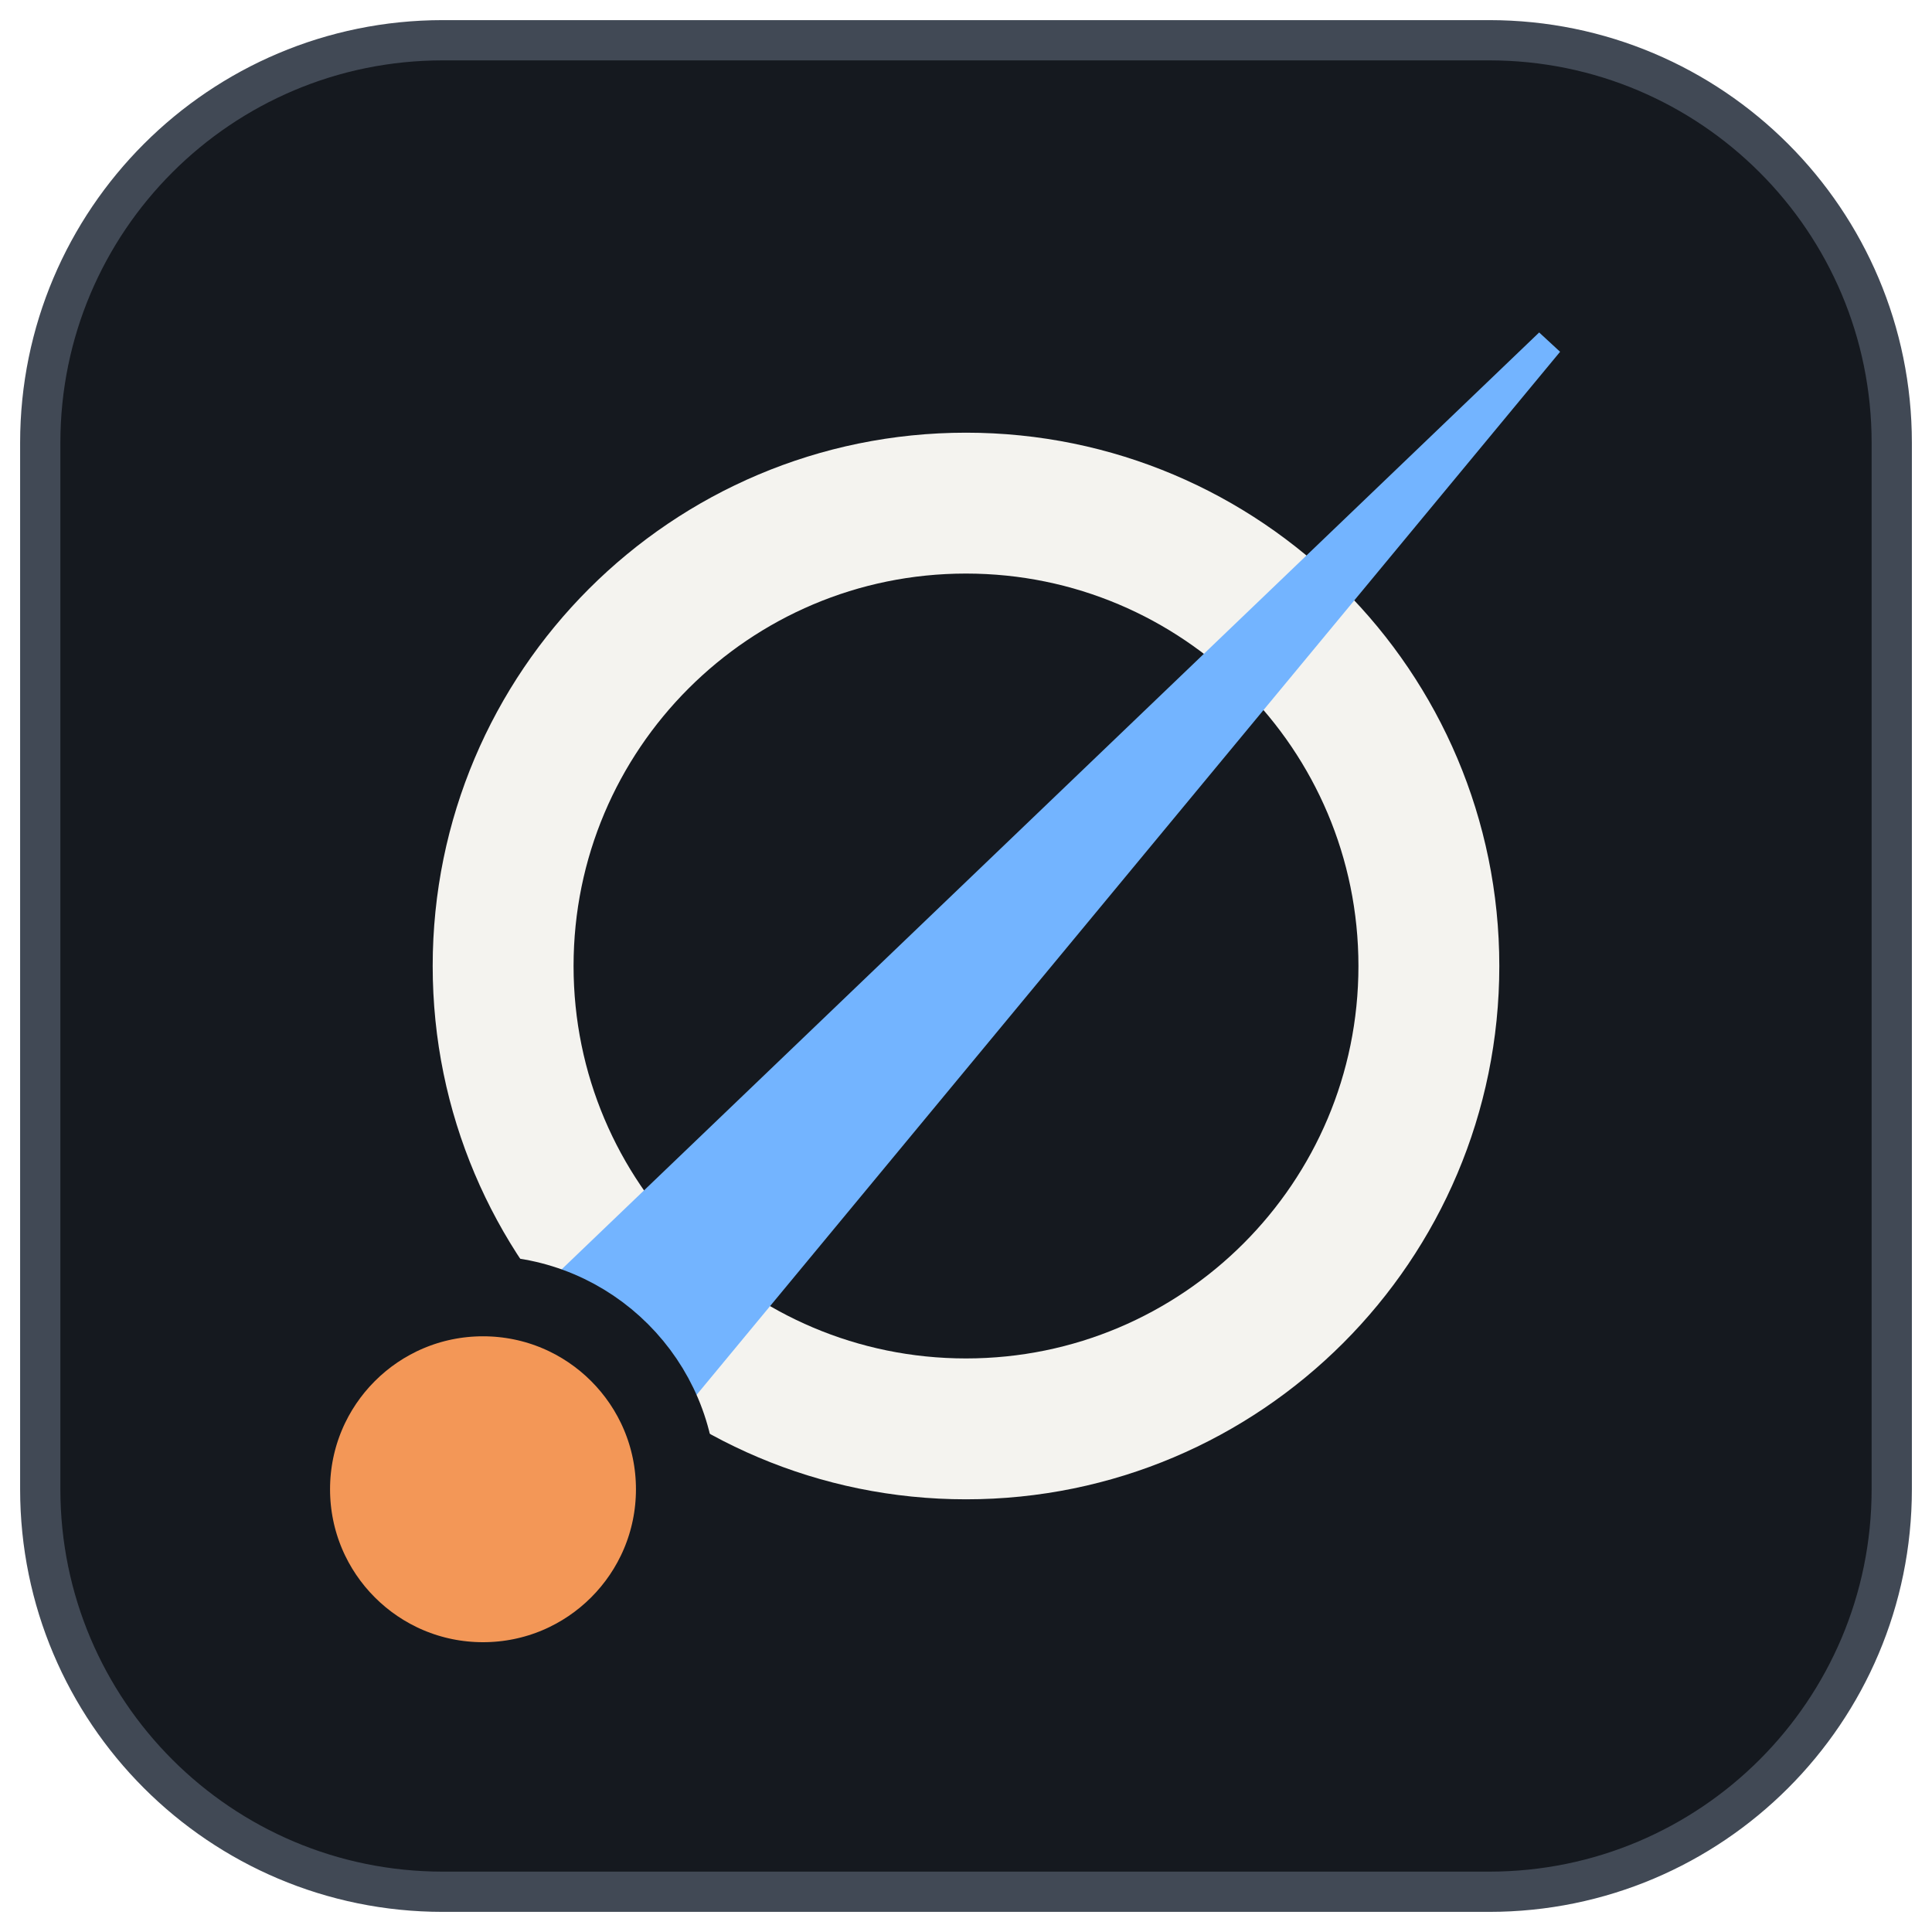
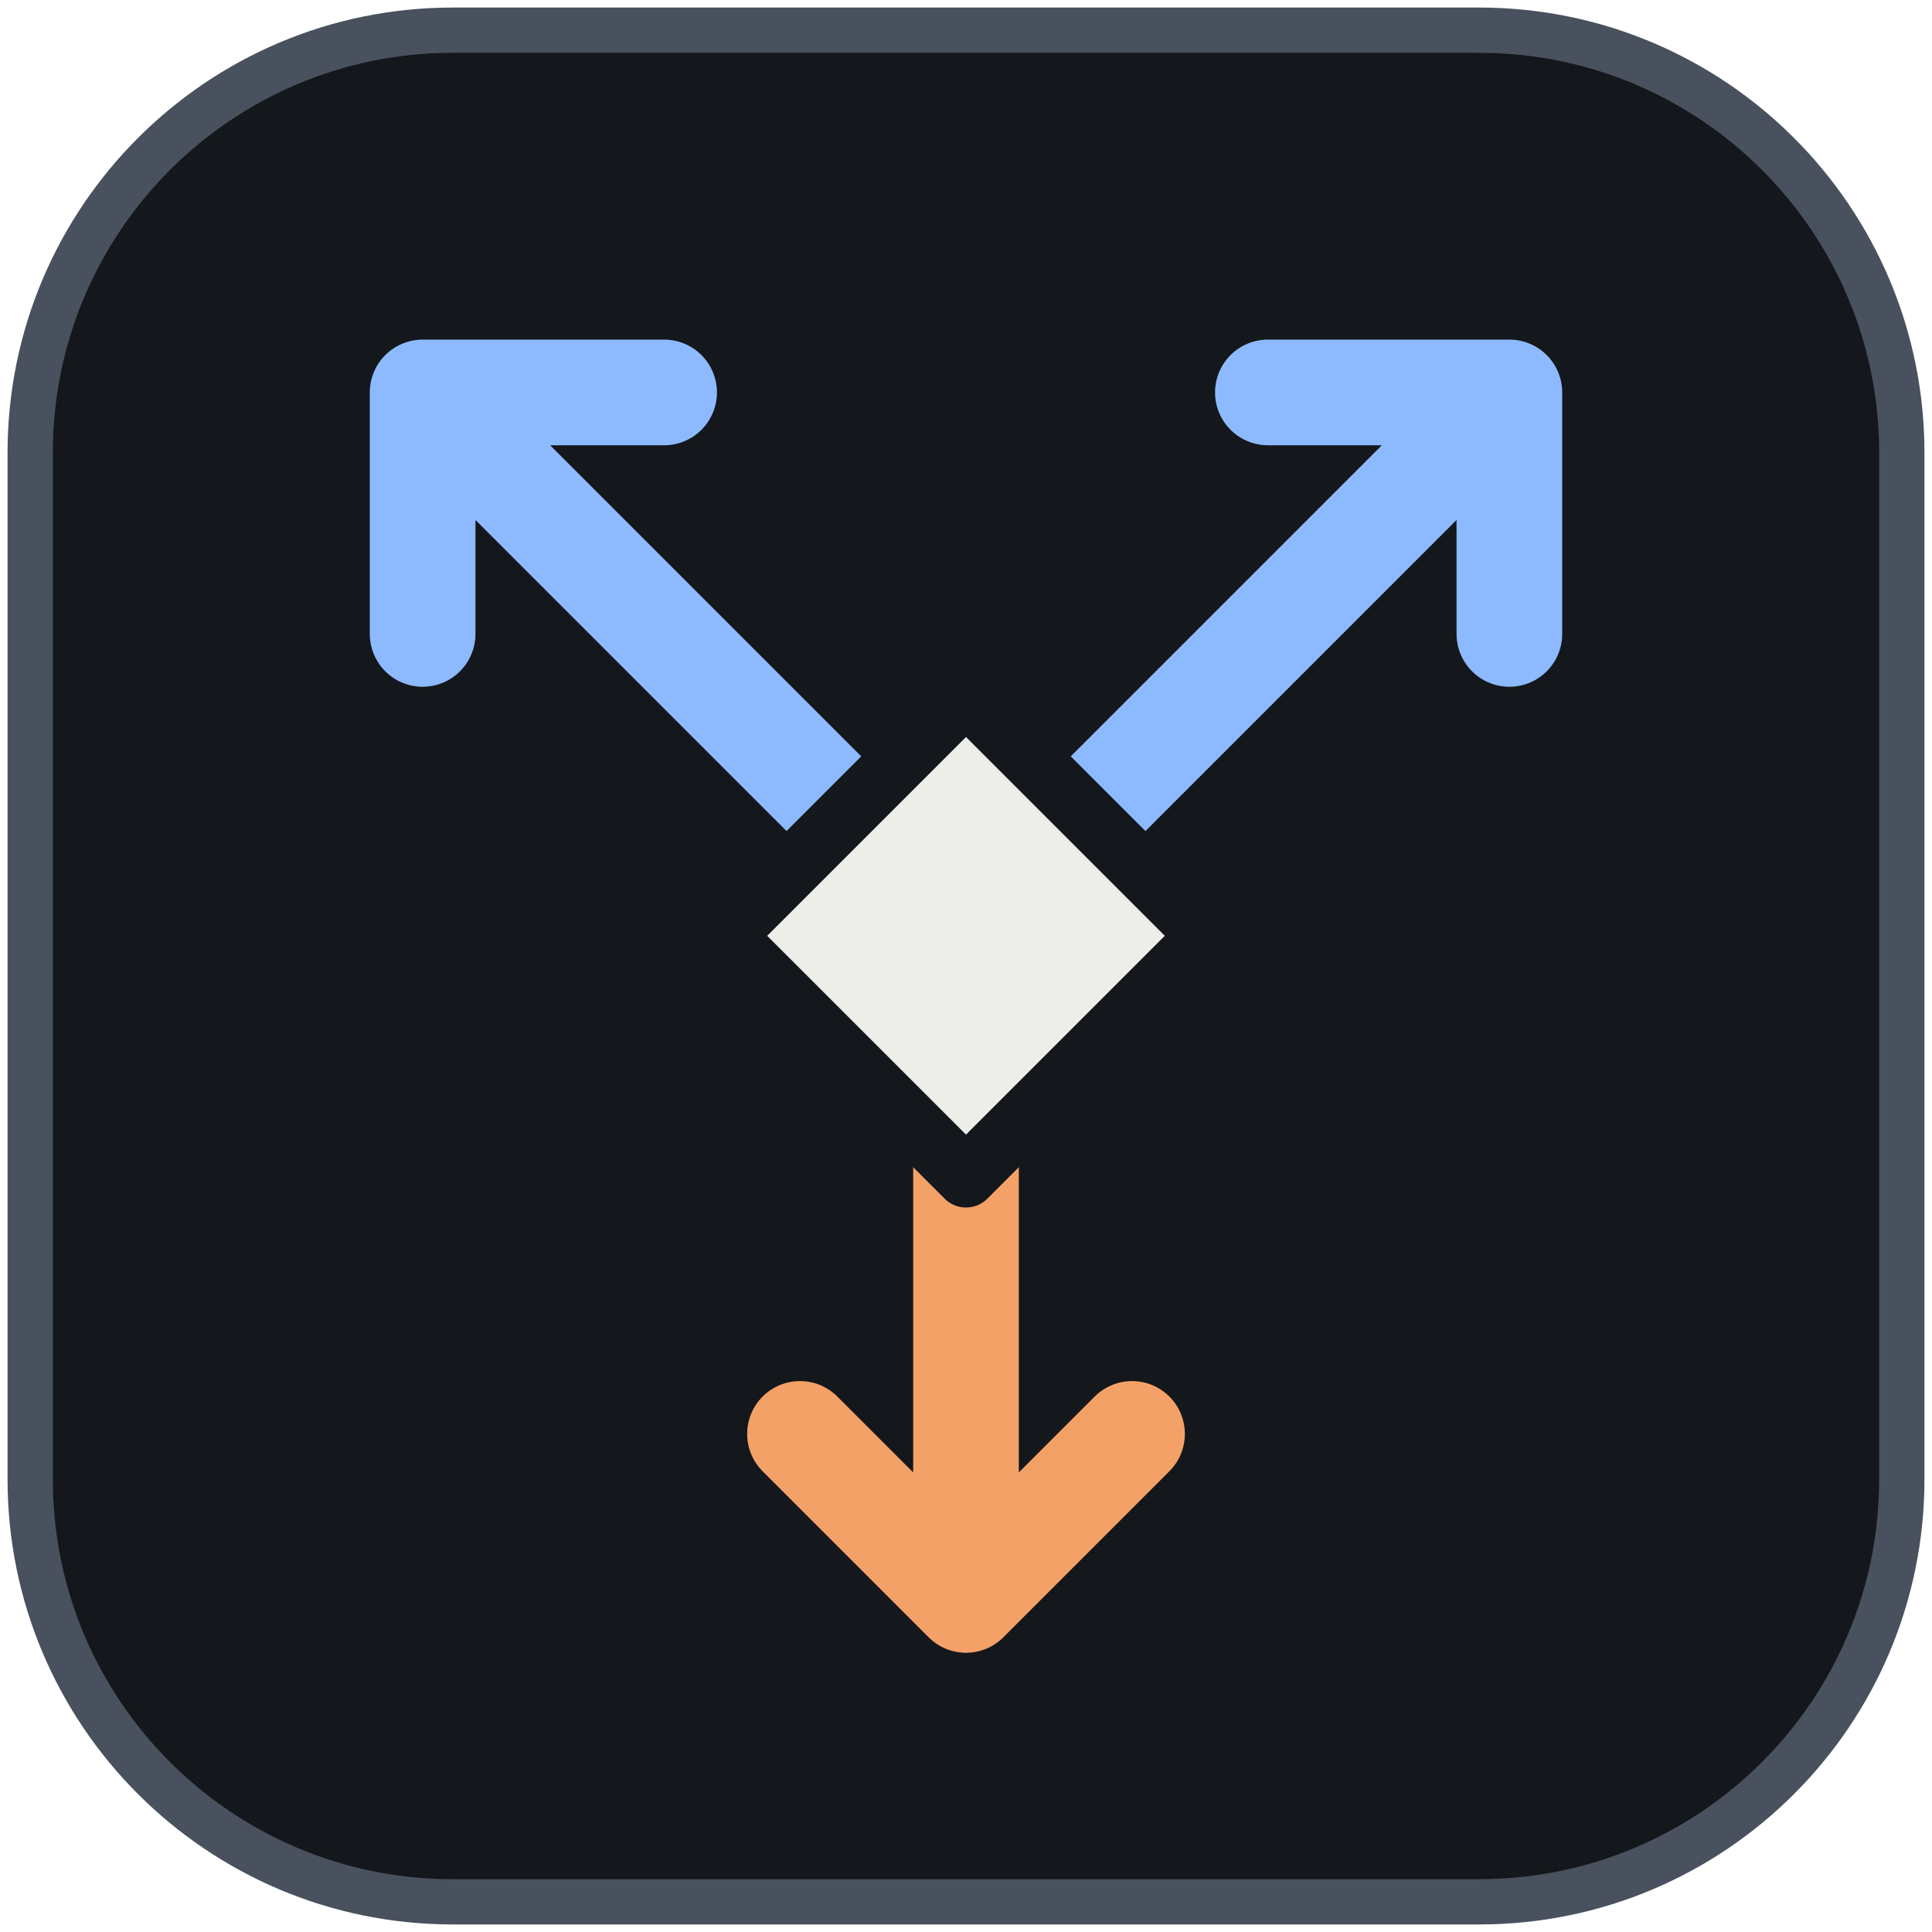
- <svg xmlns="http://www.w3.org/2000/svg" viewBox="0 0 48 48">
-   <rect x="1" y="1" width="46" height="46" rx="10" fill="#15191f" stroke="#414955" />
-   <circle cx="24" cy="24" r="11.5" fill="none" stroke="#f4f3ef" stroke-width="3.5" />
-   <path d="M38.24 8.26 38.76 8.74 13.9 38.77 10.1 35.23Z" fill="#73b4ff" />
-   <circle cx="12" cy="37" r="4.8" fill="#f39757" stroke="#15191f" stroke-width="2" />
+ <svg xmlns="http://www.w3.org/2000/svg" viewBox="0 0 64 64" role="img" aria-labelledby="logo-title logo-description">
+   <rect x="1" y="1" width="62" height="62" rx="14" fill="#14171b" stroke="#48515d" stroke-width="1.5" />
+   <g fill="none" stroke="#8dbaff" stroke-width="3.5" stroke-linecap="round" stroke-linejoin="round">
+     <path d="M32 31 14 13M14 21V13H22" />
+     <path d="M32 31 50 13M42 13H50V21" />
+   </g>
+   <path d="M32 31V53M26.5 47.5 32 53 37.5 47.5" fill="none" stroke="#f4a168" stroke-width="3.5" stroke-linecap="round" stroke-linejoin="round" />
+   <path d="M32 23 40 31 32 39 24 31Z" fill="#edeee9" stroke="#14171b" stroke-width="2" stroke-linejoin="round" />
</svg>
